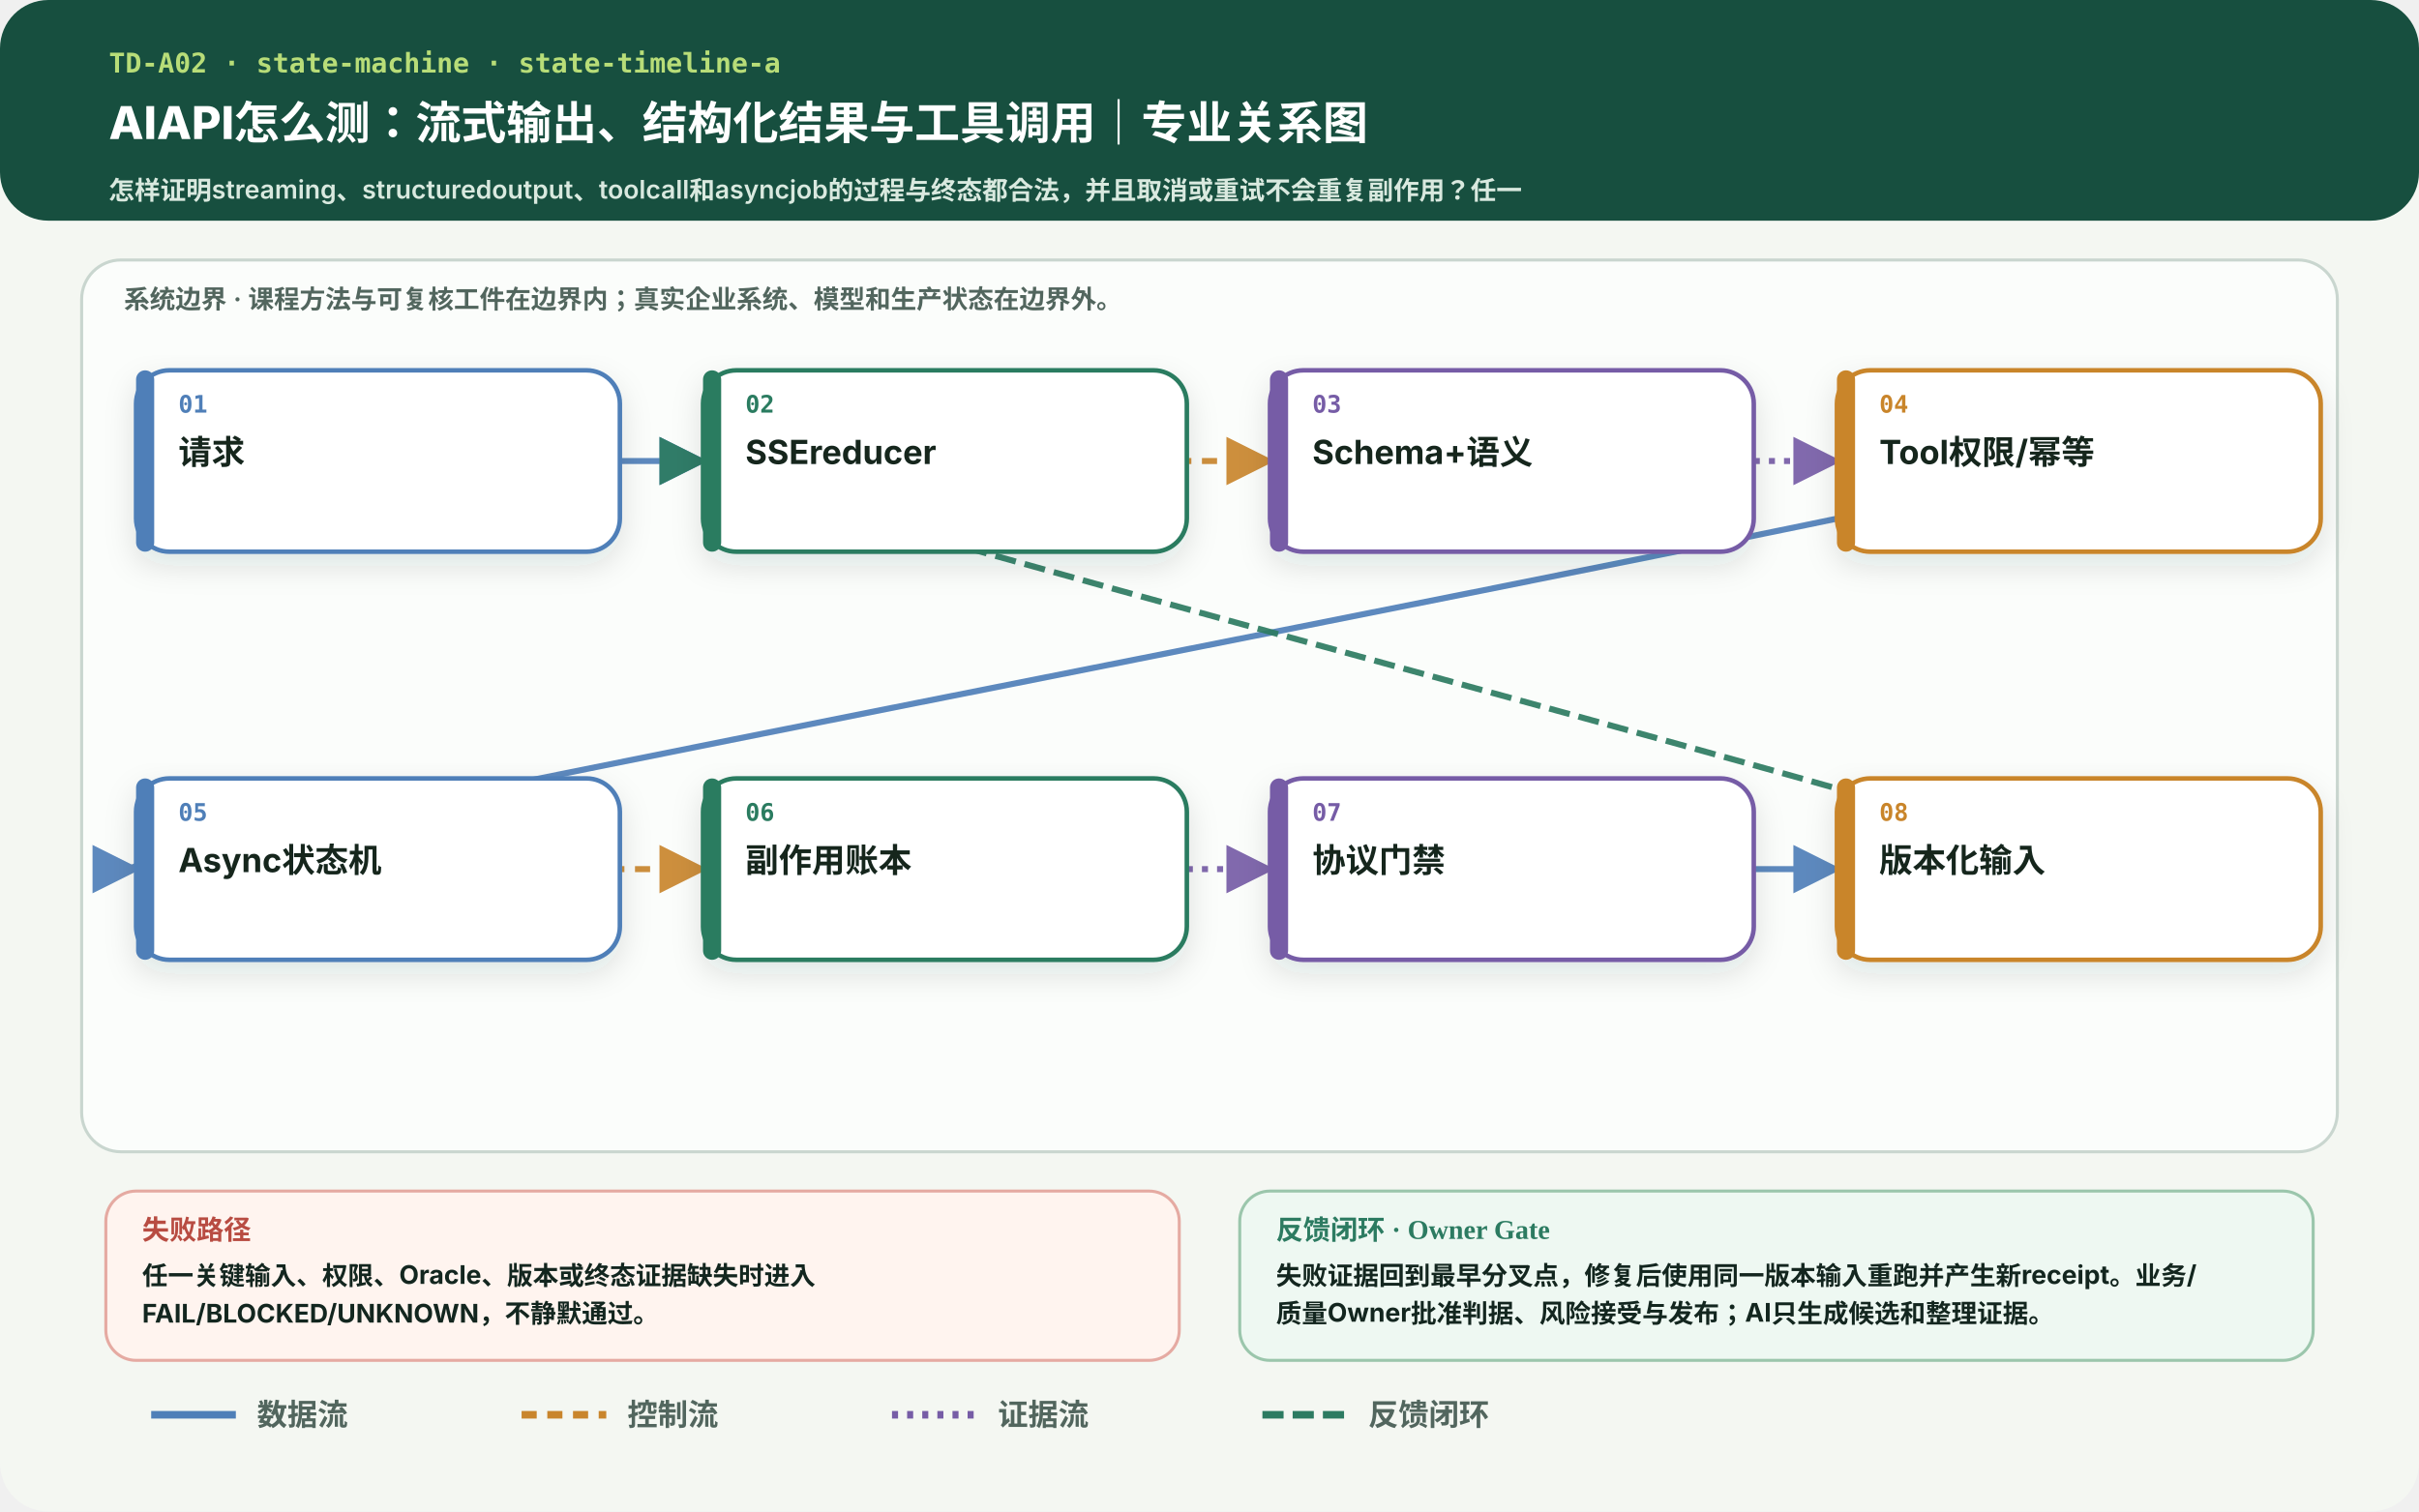
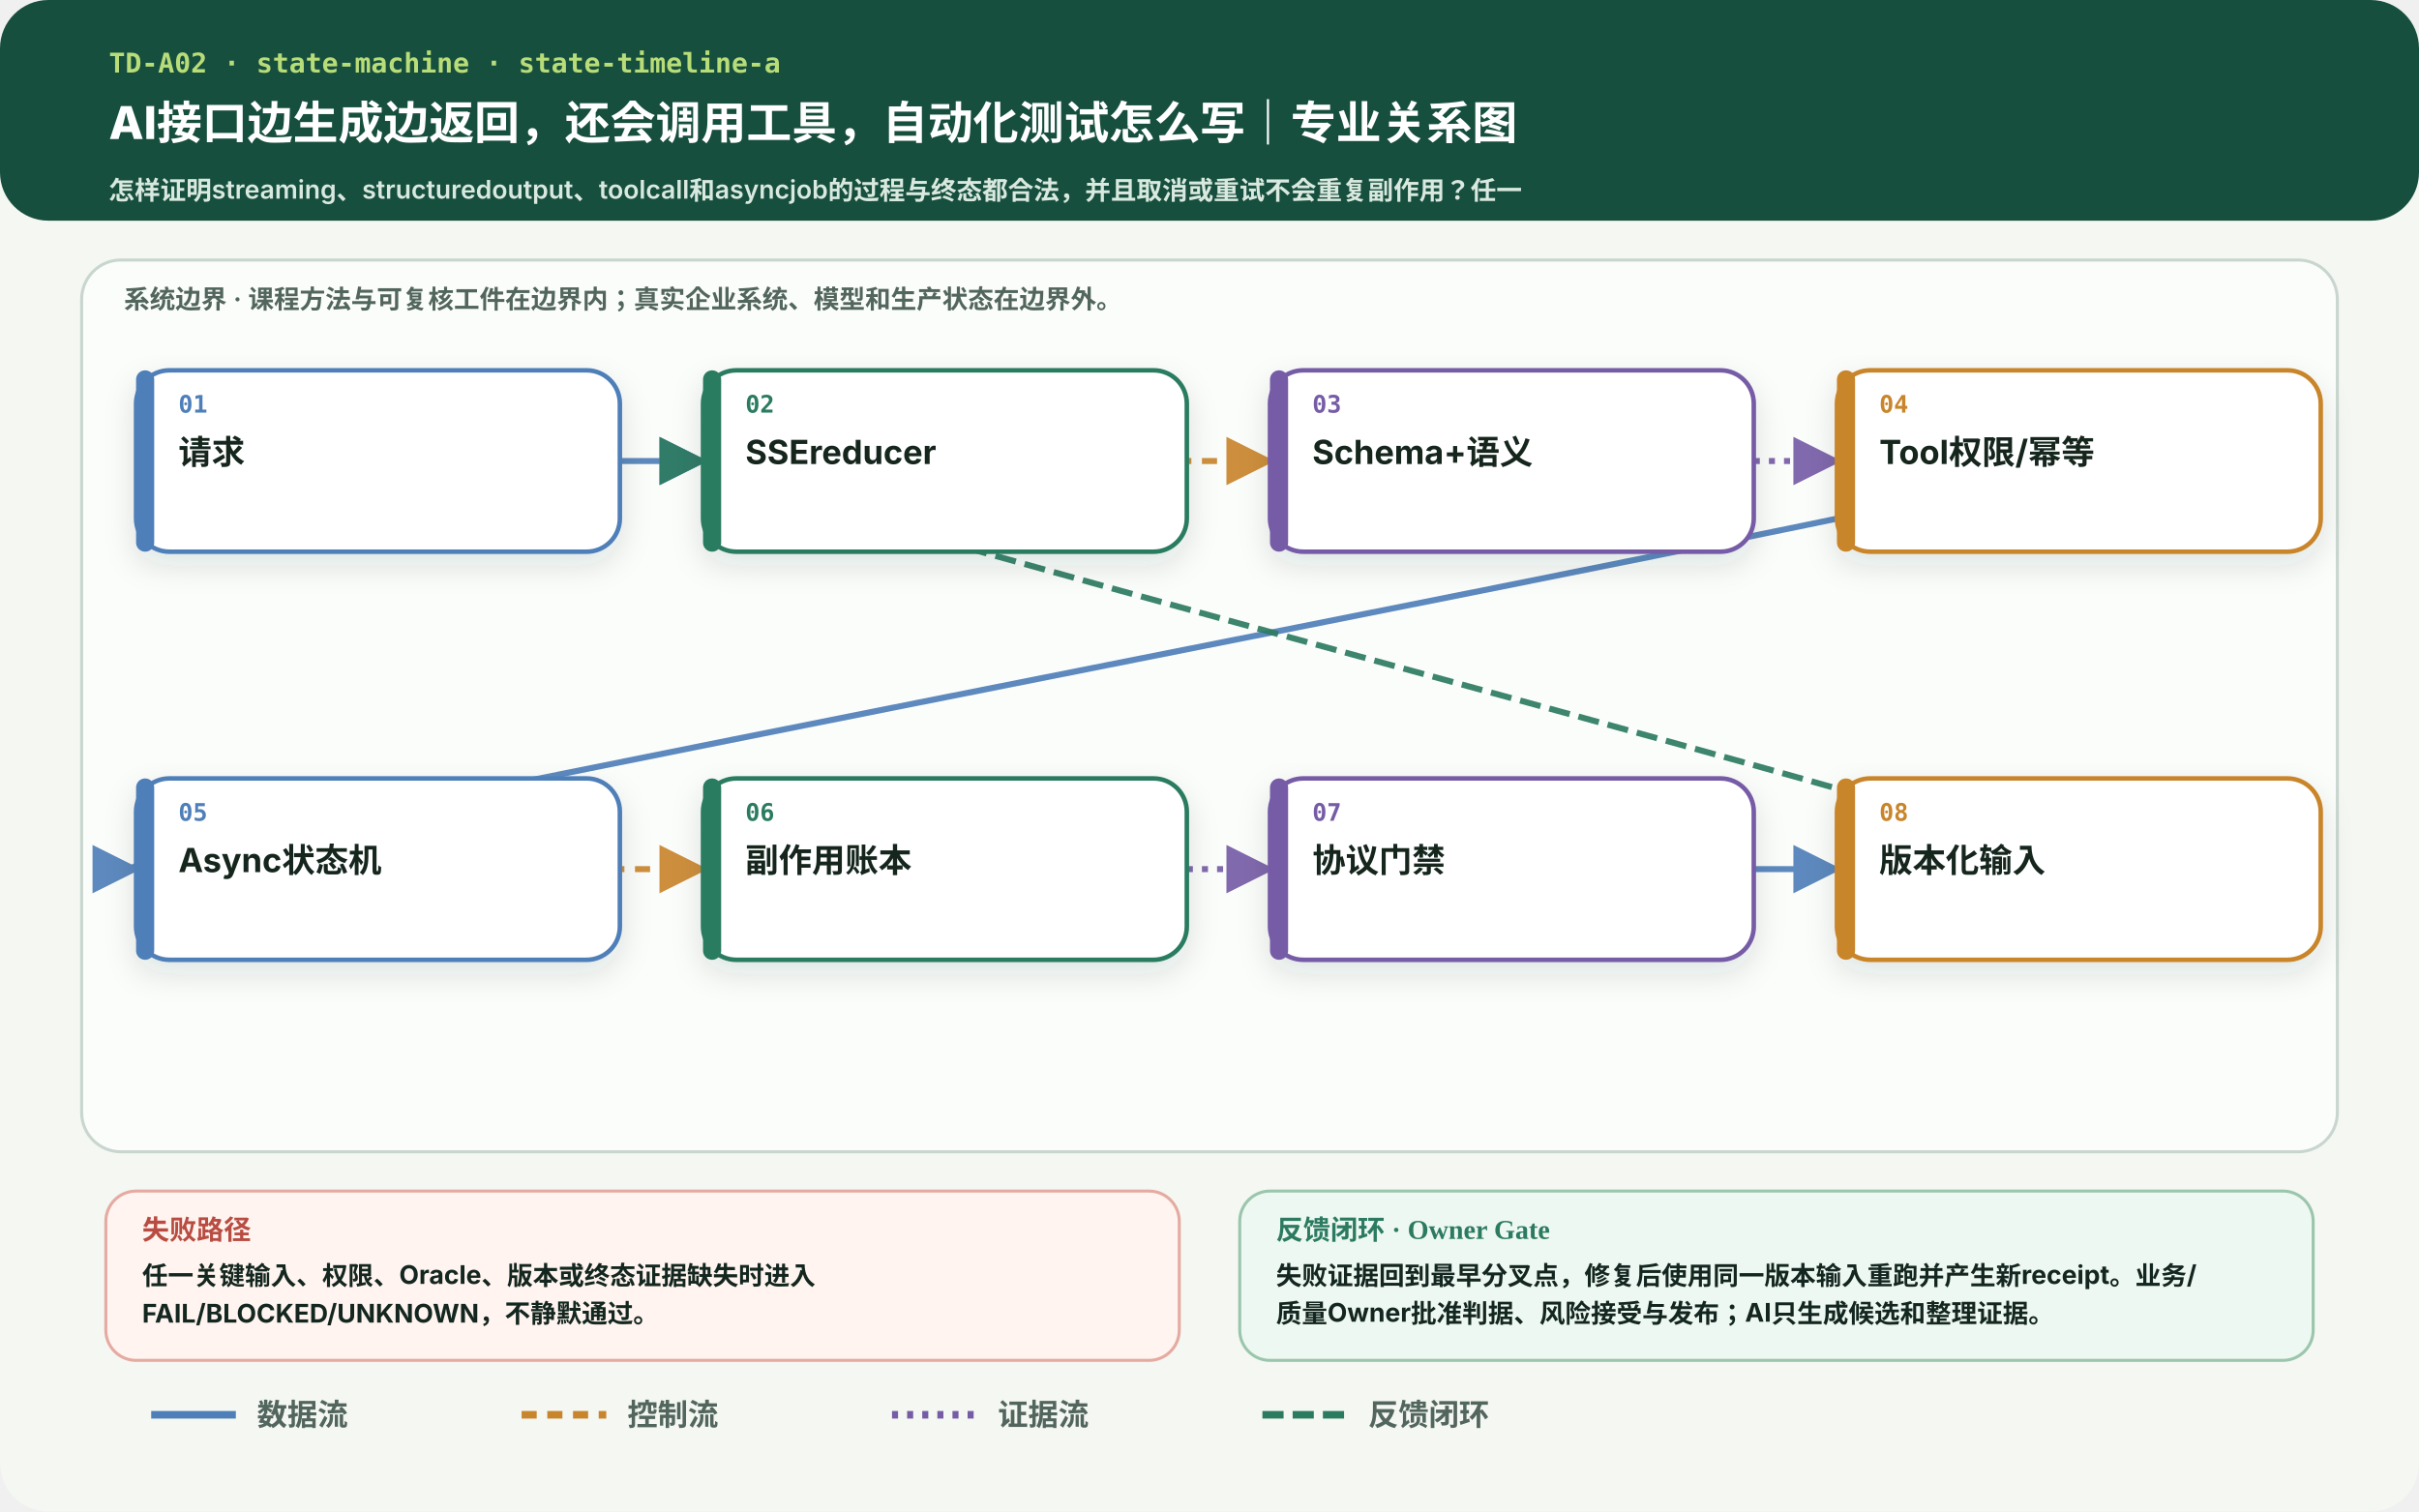
<svg xmlns="http://www.w3.org/2000/svg" role="img" aria-labelledby="title desc" viewBox="0 0 1600 1000" width="1600" height="1000">
  <defs>
    <filter id="shadow" x="-15%" y="-15%" width="130%" height="140%">
      <feDropShadow dx="0" dy="8" stdDeviation="10" flood-color="#173f32" flood-opacity="0.12" />
    </filter>
    <marker id="arrow-data" viewBox="0 0 10 10" refX="9" refY="5" markerWidth="8" markerHeight="8" orient="auto-start-reverse">
      <path d="M 0 0 L 10 5 L 0 10 z" fill="#4f7fb8" />
    </marker>
    <marker id="arrow-control" viewBox="0 0 10 10" refX="9" refY="5" markerWidth="8" markerHeight="8" orient="auto-start-reverse">
      <path d="M 0 0 L 10 5 L 0 10 z" fill="#c9852c" />
    </marker>
    <marker id="arrow-evidence" viewBox="0 0 10 10" refX="9" refY="5" markerWidth="8" markerHeight="8" orient="auto-start-reverse">
      <path d="M 0 0 L 10 5 L 0 10 z" fill="#765ca6" />
    </marker>
    <marker id="arrow-feedback" viewBox="0 0 10 10" refX="9" refY="5" markerWidth="8" markerHeight="8" orient="auto-start-reverse">
      <path d="M 0 0 L 10 5 L 0 10 z" fill="#2c7b61" />
    </marker>
  </defs>
  <rect width="1600" height="1000" rx="32" fill="#f4f7f2" />
  <rect x="0" y="0" width="1600" height="146" rx="32" fill="#174f3f" />
  <text x="72" y="48" font-family="ui-monospace,SFMono-Regular,Menlo,monospace" font-size="18" font-weight="800" fill="#b8dd78">TD-A02 · state-machine · state-timeline-a</text>
-   <text x="72" y="92" text-anchor="start" font-family="-apple-system,BlinkMacSystemFont,'Segoe UI','PingFang SC',sans-serif" font-size="30" font-weight="800" fill="#ffffff">AIAPI怎么测：流式输出、结构化结果与工具调用｜专业关系图</text>
+   <text x="72" y="92" text-anchor="start" font-family="-apple-system,BlinkMacSystemFont,'Segoe UI','PingFang SC',sans-serif" font-size="30" font-weight="800" fill="#ffffff">AI接口边生成边返回，还会调用工具，自动化测试怎么写｜专业关系图</text>
  <text x="72" y="132" text-anchor="start" font-family="-apple-system,BlinkMacSystemFont,'Segoe UI','PingFang SC',sans-serif" font-size="17" font-weight="600" fill="#d9e9df">怎样证明streaming、structuredoutput、toolcall和asyncjob的过程与终态都合法，并且取消或重试不会重复副作用？任一</text>
  <rect x="54" y="172" width="1492" height="590" rx="26" fill="#fbfdfb" stroke="#c9d6cf" stroke-width="2" />
  <text x="82" y="204" font-size="17" font-weight="800" fill="#52665e">系统边界 · 课程方法与可复核工件在边界内；真实企业系统、模型和生产状态在边界外。</text>
  <path d="M 250 305 C 325 305, 390 305, 465 305" fill="none" stroke="#4f7fb8" stroke-width="4" stroke-dasharray="" marker-end="url(#arrow-data)" opacity="0.92" />
  <path d="M 625 305 C 700 305, 765 305, 840 305" fill="none" stroke="#c9852c" stroke-width="4" stroke-dasharray="10 7" marker-end="url(#arrow-control)" opacity="0.92" />
  <path d="M 1000 305 C 1075 305, 1140 305, 1215 305" fill="none" stroke="#765ca6" stroke-width="4" stroke-dasharray="4 6" marker-end="url(#arrow-evidence)" opacity="0.92" />
  <path d="M 1375 305 C 1450 305, 15 575, 90 575" fill="none" stroke="#4f7fb8" stroke-width="4" stroke-dasharray="" marker-end="url(#arrow-data)" opacity="0.92" />
  <path d="M 250 575 C 325 575, 390 575, 465 575" fill="none" stroke="#c9852c" stroke-width="4" stroke-dasharray="10 7" marker-end="url(#arrow-control)" opacity="0.92" />
  <path d="M 625 575 C 700 575, 765 575, 840 575" fill="none" stroke="#765ca6" stroke-width="4" stroke-dasharray="4 6" marker-end="url(#arrow-evidence)" opacity="0.92" />
  <path d="M 1000 575 C 1075 575, 1140 575, 1215 575" fill="none" stroke="#4f7fb8" stroke-width="4" stroke-dasharray="" marker-end="url(#arrow-data)" opacity="0.92" />
  <path d="M 1375 575 C 1450 575, 390 305, 465 305" fill="none" stroke="#2c7b61" stroke-width="4" stroke-dasharray="14 6" marker-end="url(#arrow-feedback)" opacity="0.92" />
  <g filter="url(#shadow)">
    <rect x="90" y="245" width="320" height="120" rx="22" fill="#ffffff" stroke="#4f7fb8" stroke-width="3" />
    <rect x="90" y="245" width="12" height="120" rx="6" fill="#4f7fb8" />
    <text x="118" y="273" font-family="ui-monospace,SFMono-Regular,Menlo,monospace" font-size="16" font-weight="800" fill="#4f7fb8">01</text>
    <text x="118" y="307" text-anchor="start" font-family="-apple-system,BlinkMacSystemFont,'Segoe UI','PingFang SC',sans-serif" font-size="22" font-weight="700" fill="#13261f">请求</text>
  </g>
  <g filter="url(#shadow)">
    <rect x="465" y="245" width="320" height="120" rx="22" fill="#ffffff" stroke="#2c7b61" stroke-width="3" />
    <rect x="465" y="245" width="12" height="120" rx="6" fill="#2c7b61" />
    <text x="493" y="273" font-family="ui-monospace,SFMono-Regular,Menlo,monospace" font-size="16" font-weight="800" fill="#2c7b61">02</text>
    <text x="493" y="307" text-anchor="start" font-family="-apple-system,BlinkMacSystemFont,'Segoe UI','PingFang SC',sans-serif" font-size="22" font-weight="700" fill="#13261f">SSEreducer</text>
  </g>
  <g filter="url(#shadow)">
    <rect x="840" y="245" width="320" height="120" rx="22" fill="#ffffff" stroke="#765ca6" stroke-width="3" />
    <rect x="840" y="245" width="12" height="120" rx="6" fill="#765ca6" />
    <text x="868" y="273" font-family="ui-monospace,SFMono-Regular,Menlo,monospace" font-size="16" font-weight="800" fill="#765ca6">03</text>
    <text x="868" y="307" text-anchor="start" font-family="-apple-system,BlinkMacSystemFont,'Segoe UI','PingFang SC',sans-serif" font-size="22" font-weight="700" fill="#13261f">Schema+语义</text>
  </g>
  <g filter="url(#shadow)">
    <rect x="1215" y="245" width="320" height="120" rx="22" fill="#ffffff" stroke="#c9852c" stroke-width="3" />
    <rect x="1215" y="245" width="12" height="120" rx="6" fill="#c9852c" />
    <text x="1243" y="273" font-family="ui-monospace,SFMono-Regular,Menlo,monospace" font-size="16" font-weight="800" fill="#c9852c">04</text>
    <text x="1243" y="307" text-anchor="start" font-family="-apple-system,BlinkMacSystemFont,'Segoe UI','PingFang SC',sans-serif" font-size="22" font-weight="700" fill="#13261f">Tool权限/幂等</text>
  </g>
  <g filter="url(#shadow)">
    <rect x="90" y="515" width="320" height="120" rx="22" fill="#ffffff" stroke="#4f7fb8" stroke-width="3" />
    <rect x="90" y="515" width="12" height="120" rx="6" fill="#4f7fb8" />
    <text x="118" y="543" font-family="ui-monospace,SFMono-Regular,Menlo,monospace" font-size="16" font-weight="800" fill="#4f7fb8">05</text>
    <text x="118" y="577" text-anchor="start" font-family="-apple-system,BlinkMacSystemFont,'Segoe UI','PingFang SC',sans-serif" font-size="22" font-weight="700" fill="#13261f">Async状态机</text>
  </g>
  <g filter="url(#shadow)">
    <rect x="465" y="515" width="320" height="120" rx="22" fill="#ffffff" stroke="#2c7b61" stroke-width="3" />
    <rect x="465" y="515" width="12" height="120" rx="6" fill="#2c7b61" />
    <text x="493" y="543" font-family="ui-monospace,SFMono-Regular,Menlo,monospace" font-size="16" font-weight="800" fill="#2c7b61">06</text>
    <text x="493" y="577" text-anchor="start" font-family="-apple-system,BlinkMacSystemFont,'Segoe UI','PingFang SC',sans-serif" font-size="22" font-weight="700" fill="#13261f">副作用账本</text>
  </g>
  <g filter="url(#shadow)">
    <rect x="840" y="515" width="320" height="120" rx="22" fill="#ffffff" stroke="#765ca6" stroke-width="3" />
    <rect x="840" y="515" width="12" height="120" rx="6" fill="#765ca6" />
    <text x="868" y="543" font-family="ui-monospace,SFMono-Regular,Menlo,monospace" font-size="16" font-weight="800" fill="#765ca6">07</text>
    <text x="868" y="577" text-anchor="start" font-family="-apple-system,BlinkMacSystemFont,'Segoe UI','PingFang SC',sans-serif" font-size="22" font-weight="700" fill="#13261f">协议门禁</text>
  </g>
  <g filter="url(#shadow)">
    <rect x="1215" y="515" width="320" height="120" rx="22" fill="#ffffff" stroke="#c9852c" stroke-width="3" />
    <rect x="1215" y="515" width="12" height="120" rx="6" fill="#c9852c" />
    <text x="1243" y="543" font-family="ui-monospace,SFMono-Regular,Menlo,monospace" font-size="16" font-weight="800" fill="#c9852c">08</text>
    <text x="1243" y="577" text-anchor="start" font-family="-apple-system,BlinkMacSystemFont,'Segoe UI','PingFang SC',sans-serif" font-size="22" font-weight="700" fill="#13261f">版本化输入</text>
  </g>
  <g transform="translate(70 788)">
    <rect width="710" height="112" rx="20" fill="#fff4ef" stroke="#e5aaa2" stroke-width="2" />
    <text x="24" y="32" font-size="18" font-weight="900" fill="#b84c42">失败路径</text>
    <text x="24" y="62" text-anchor="start" font-family="-apple-system,BlinkMacSystemFont,'Segoe UI','PingFang SC',sans-serif" font-size="17" font-weight="650" fill="#13261f">任一关键输入、权限、Oracle、版本或终态证据缺失时进入</text>
    <text x="24" y="87" text-anchor="start" font-family="-apple-system,BlinkMacSystemFont,'Segoe UI','PingFang SC',sans-serif" font-size="17" font-weight="650" fill="#13261f">FAIL/BLOCKED/UNKNOWN，不静默通过。</text>
  </g>
  <g transform="translate(820 788)">
    <rect width="710" height="112" rx="20" fill="#eef8f2" stroke="#9bc6ac" stroke-width="2" />
    <text x="24" y="32" font-size="18" font-weight="900" fill="#2c7b61">反馈闭环 · Owner Gate</text>
    <text x="24" y="62" text-anchor="start" font-family="-apple-system,BlinkMacSystemFont,'Segoe UI','PingFang SC',sans-serif" font-size="17" font-weight="650" fill="#13261f">失败证据回到最早分叉点，修复后使用同一版本输入重跑并产生新receipt。业务/</text>
    <text x="24" y="87" text-anchor="start" font-family="-apple-system,BlinkMacSystemFont,'Segoe UI','PingFang SC',sans-serif" font-size="17" font-weight="650" fill="#13261f">质量Owner批准判据、风险接受与发布；AI只生成候选和整理证据。</text>
  </g>
  <g transform="translate(100 936)">
    <line x1="0" y1="0" x2="56" y2="0" stroke="#4f7fb8" stroke-width="5" stroke-dasharray="" />
    <text x="70" y="7" font-size="20" font-weight="700" fill="#52665e">数据流</text>
  </g>
  <g transform="translate(345 936)">
    <line x1="0" y1="0" x2="56" y2="0" stroke="#c9852c" stroke-width="5" stroke-dasharray="10 7" />
    <text x="70" y="7" font-size="20" font-weight="700" fill="#52665e">控制流</text>
  </g>
  <g transform="translate(590 936)">
    <line x1="0" y1="0" x2="56" y2="0" stroke="#765ca6" stroke-width="5" stroke-dasharray="4 6" />
    <text x="70" y="7" font-size="20" font-weight="700" fill="#52665e">证据流</text>
  </g>
  <g transform="translate(835 936)">
    <line x1="0" y1="0" x2="56" y2="0" stroke="#2c7b61" stroke-width="5" stroke-dasharray="14 6" />
    <text x="70" y="7" font-size="20" font-weight="700" fill="#52665e">反馈闭环</text>
  </g>
</svg>
